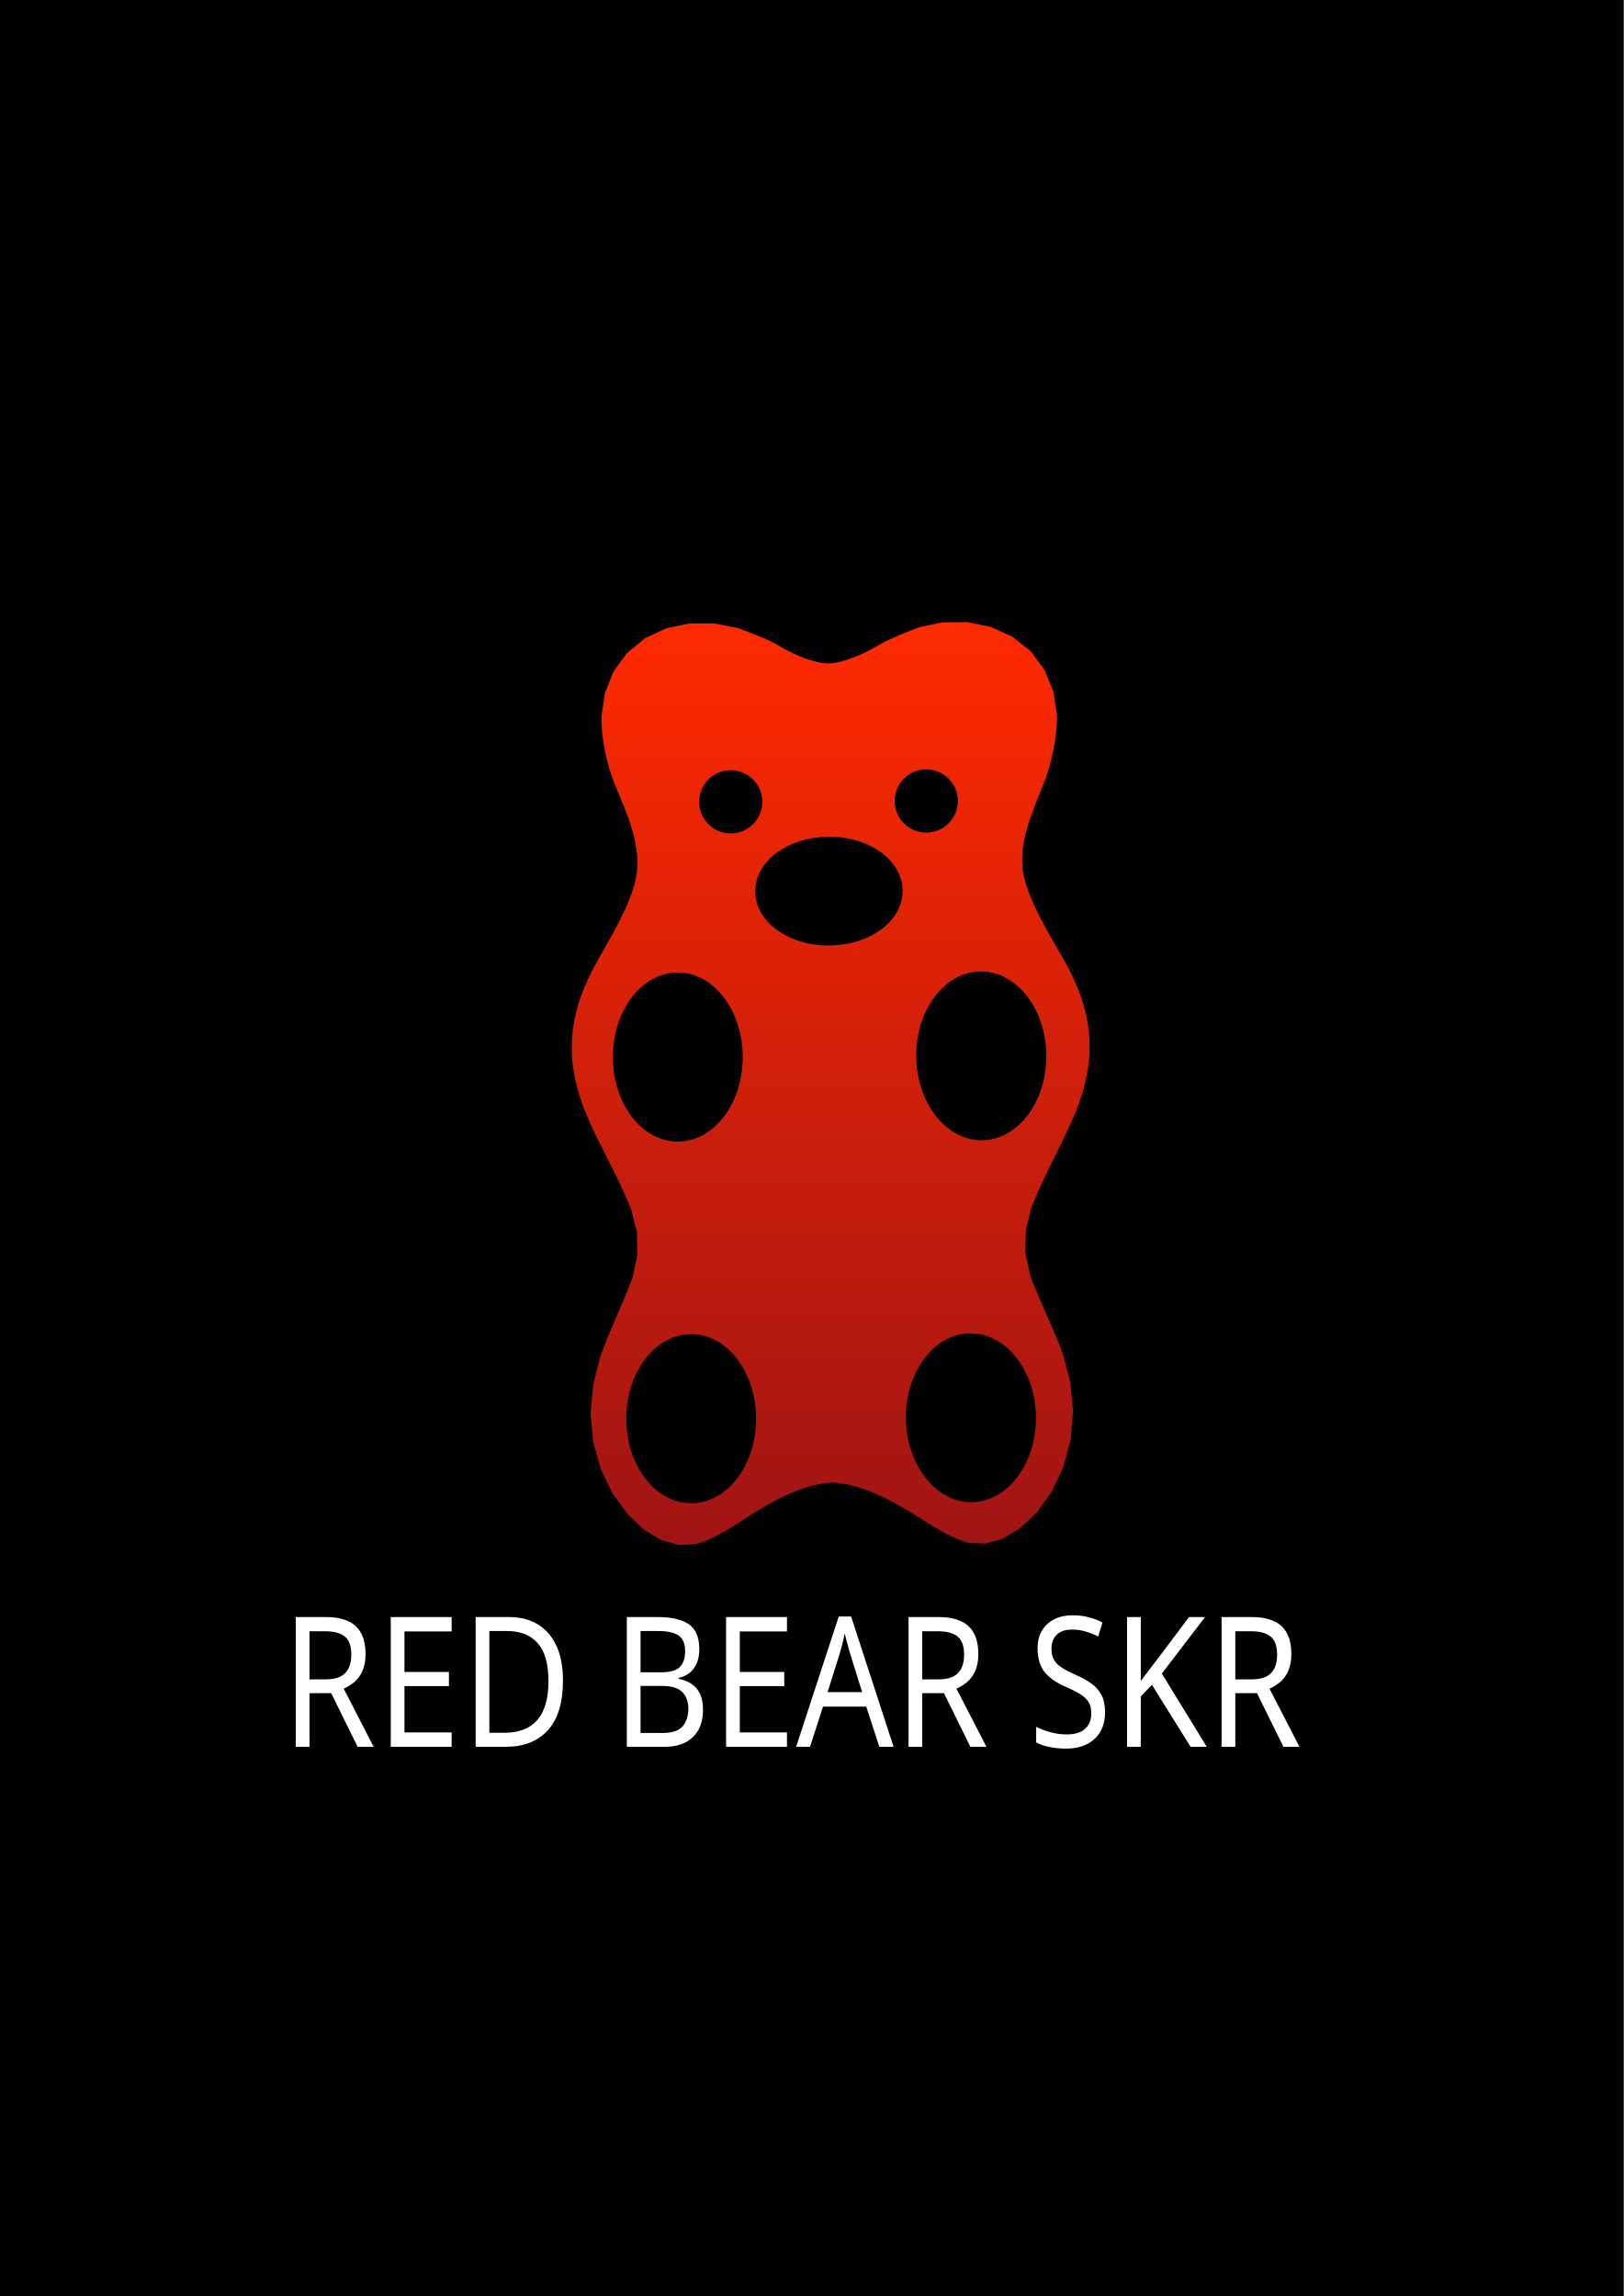
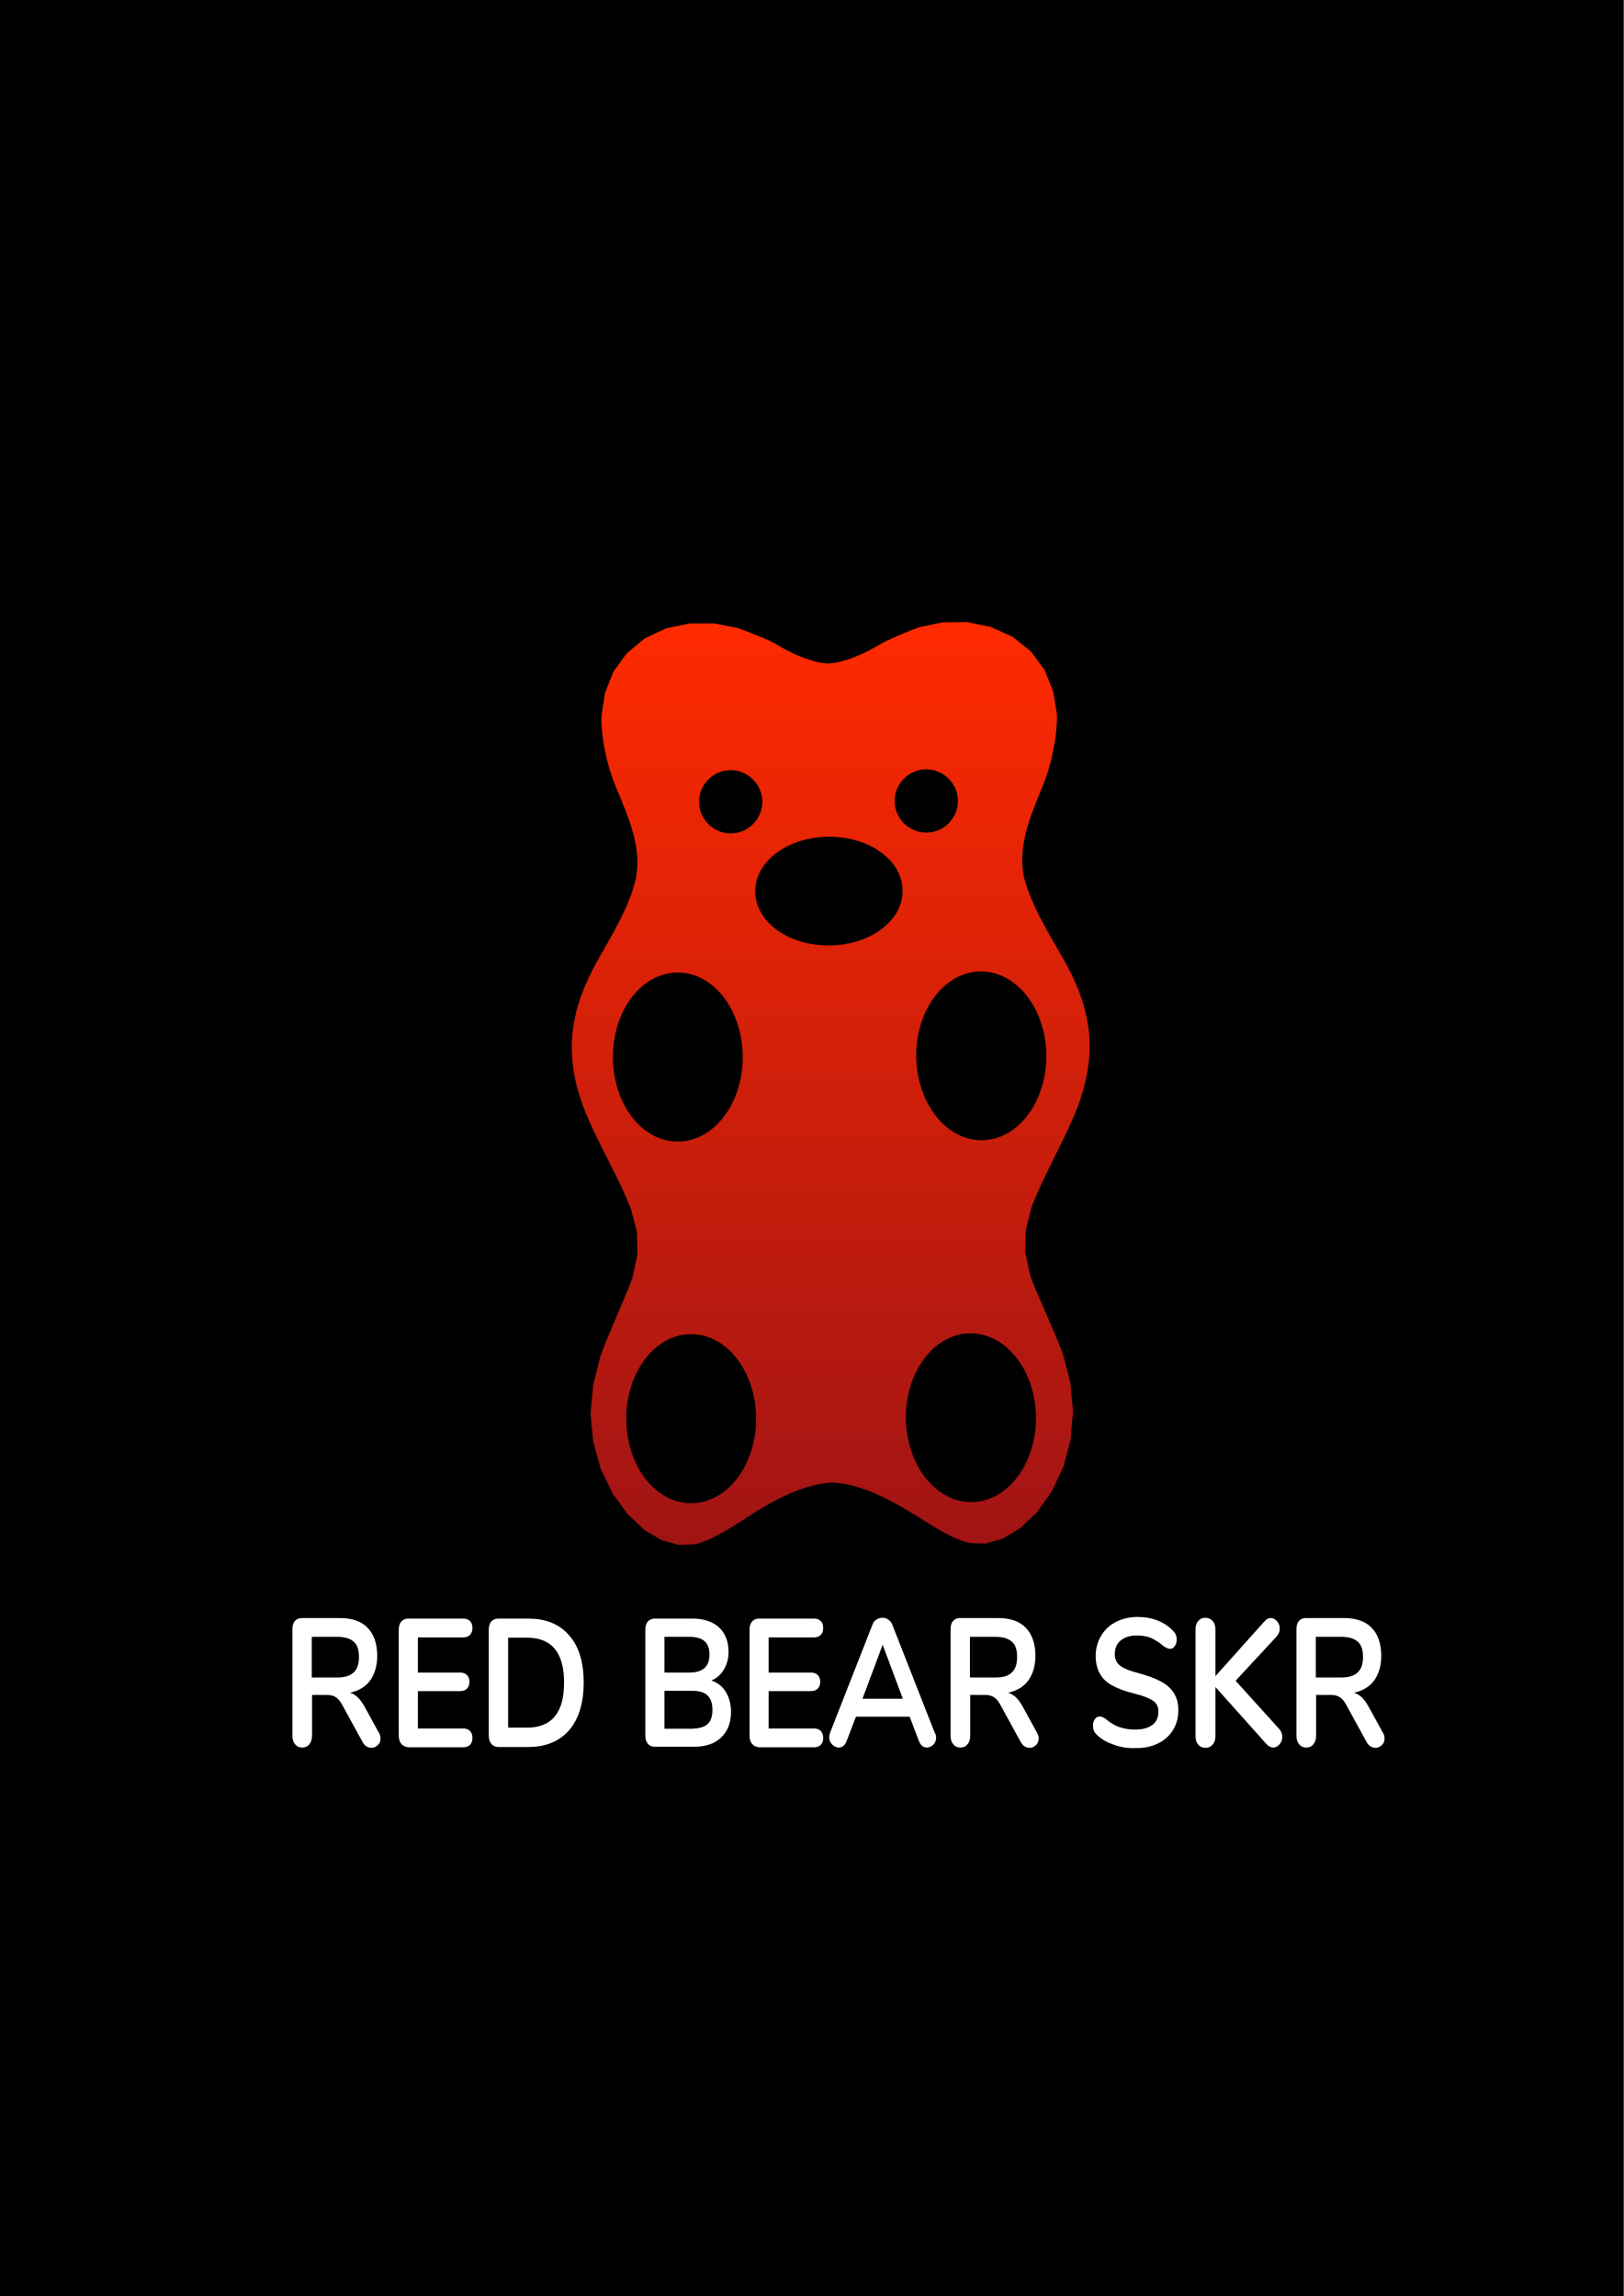
<svg xmlns="http://www.w3.org/2000/svg" version="1.1" id="_x30_" x="0px" y="0px" viewBox="0 0 595.3 841.9" style="enable-background:new 0 0 595.3 841.9;" xml:space="preserve">
  <style type="text/css">
	.st0{fill:url(#SVGID_1_);stroke:#000000;stroke-width:2;stroke-linecap:round;stroke-linejoin:round;}
	.st1{stroke:#000000;stroke-width:2;stroke-linecap:round;stroke-linejoin:round;}
- 	.st2{fill:#FFFFFF;}
- 	.st3{font-family:'Nunito-Bold';}
- 	.st4{font-size:66.614px;}
+ 	.st2{enable-background:new    ;}
+ 	.st3{fill:#FFFFFF;}
</style>
  <rect width="595.3" height="841.9" />
  <g id="SPLINE_1_">
-     <linearGradient id="SVGID_1_" gradientUnits="userSpaceOnUse" x1="304.544" y1="614.9" x2="304.544" y2="274.5" gradientTransform="matrix(1 0 0 -1 0 842)">
+     <linearGradient id="SVGID_1_" gradientUnits="userSpaceOnUse" x1="304.544" y1="177.1" x2="304.544" y2="517.5" gradientTransform="matrix(1 0 0 1 0 50)">
      <stop offset="0" style="stop-color:#FF2A00" />
      <stop offset="1" style="stop-color:#A01414" />
    </linearGradient>
    <path class="st0" d="M303.6,242.3c5.9-0.3,13.2-3.7,18.2-6.7c3.5-2.1,11.1-5.2,15-6.6l8.7-1.8l9.1-0.1l8.9,1.8l8.2,3.7l6.9,5.5   l5.2,7l3.3,8.1l1.4,8.7c0.2,7.7-1.9,18-4.7,25.2c-4.2,10.5-10,22.7-7.4,34.3c2.4,9.6,8.6,19.8,13.5,28.3c11.8,20,14,37.2,5.2,58.9   c-4.6,11-11.7,23.3-16,34.4l-2,8.1l-0.2,8.1l1.8,8.4c3.2,8.6,8.8,19.9,11.9,28.5l2.8,10.6l1,10.8l-0.9,10.6l-2.7,10.1l-4.3,9.1   l-5.5,7.8l-6.3,6l-6.6,4l-6.5,1.9l-6.3-0.2c-6.1-1.4-13.3-5.9-18.5-9.3c-9.3-5.8-20.5-12.3-31.7-12.9c-11.2,0.7-22.4,7.2-31.6,13.2   c-5.1,3.4-12.3,8-18.4,9.4l-6.3,0.3l-6.6-1.8l-6.6-3.9l-6.3-6l-5.6-7.7l-4.4-9.1l-2.8-10.1l-1-10.6l1-10.8l2.7-10.6   c3.1-8.7,8.5-20,11.7-28.6l1.8-8.4l-0.2-8.1l-2.1-8.1c-4.3-11.1-11.6-23.3-16.2-34.3c-9-21.6-6.9-38.8,4.7-58.9   c4.8-8.5,11-18.7,13.2-28.4c2.5-11.6-3.4-23.8-7.7-34.3c-2.9-7.2-5.1-17.4-4.9-25.2l1.3-8.7l3.2-8.1l5.1-7l6.8-5.6l8.1-3.8l8.9-1.8   h9.1l8.7,1.7c3.9,1.4,11.5,4.3,15,6.4C290.4,238.6,297.7,242,303.6,242.3z" />
  </g>
  <g id="CIRCLE">
    <path class="st1" d="M257.3,294c0,5.9,4.8,10.6,10.6,10.6s10.6-4.8,10.6-10.6s-4.8-10.6-10.6-10.6S257.3,288.1,257.3,294L257.3,294   L257.3,294z" />
  </g>
  <g id="ELLIPSE">
    <path class="st1" d="M329.9,326.6c0-10.5-11.7-18.9-26.1-18.8s-26,8.6-25.9,19.1c0,10.5,11.7,18.9,26.1,18.8S330,337.1,329.9,326.6   L329.9,326.6" />
  </g>
  <g id="CIRCLE_1_">
    <path class="st1" d="M329,293.7c0,5.9,4.8,10.6,10.6,10.6s10.6-4.8,10.6-10.6s-4.8-10.6-10.6-10.6S329,287.8,329,293.7L329,293.7   L329,293.7z" />
  </g>
  <g id="ELLIPSE_1_">
    <path class="st1" d="M248.5,417.6c12.6,0,22.8-13.4,22.8-30c0-16.5-10.2-30-22.8-30c-12.6,0-22.8,13.4-22.8,30   C225.7,404.2,235.9,417.6,248.5,417.6L248.5,417.6" />
  </g>
  <g id="ELLIPSE_2_">
    <path class="st1" d="M360,417.1c12.6-0.1,22.7-13.6,22.6-30.1s-10.5-29.9-23.1-29.8s-22.7,13.6-22.6,30.1   C337.1,403.9,347.4,417.2,360,417.1L360,417.1" />
  </g>
  <g id="ELLIPSE_3_">
    <path class="st1" d="M253.4,550.2c12.6,0,22.8-13.4,22.8-30c0-16.5-10.2-30-22.8-30s-22.8,13.4-22.8,30   C230.6,536.8,240.8,550.2,253.4,550.2L253.4,550.2" />
  </g>
  <g id="ELLIPSE_4_">
    <path class="st1" d="M356.2,549.8c12.6-0.1,22.7-13.6,22.6-30.1s-10.5-29.9-23.1-29.8S333,503.5,333.1,520   C333.3,536.6,343.6,549.9,356.2,549.8L356.2,549.8" />
  </g>
-   <text transform="matrix(0.8404 0 0 1 103 640.5088)" class="st2 st3 st4">RED BEAR SKR</text>
+   <g class="st2">
+     <path class="st3" d="M139.5,637.4c0,1-0.3,1.9-1,2.5c-0.7,0.7-1.5,1-2.4,1c-0.6,0-1.2-0.2-1.7-0.5c-0.5-0.3-1-0.8-1.4-1.5   l-7.4-13.5c-0.7-1.4-1.5-2.4-2.4-3c-0.8-0.6-1.9-0.9-3.3-0.9h-5.5v14.9c0,1.3-0.3,2.4-1,3.2c-0.6,0.8-1.5,1.2-2.6,1.2   c-1.1,0-2-0.4-2.6-1.2c-0.7-0.8-1-1.8-1-3.2v-39c0-1.3,0.3-2.3,0.9-3c0.6-0.7,1.5-1.1,2.5-1.1h14c4.5,0,7.9,1.2,10.2,3.6   c2.3,2.4,3.5,5.8,3.5,10.3c0,3.6-0.9,6.6-2.6,9c-1.7,2.3-4.2,3.8-7.4,4.5c1.1,0.3,2,0.9,2.9,1.7c0.8,0.8,1.6,1.9,2.4,3.3l5.1,9.3   C139.3,635.9,139.5,636.7,139.5,637.4z M129.7,613.2c1.3-1.2,1.9-3.1,1.9-5.6c0-2.6-0.6-4.5-1.9-5.6c-1.3-1.2-3.3-1.8-6-1.8h-9.4   v14.9h9.4C126.4,615.1,128.4,614.5,129.7,613.2z" />
+     <path class="st3" d="M147.1,639.4c-0.6-0.7-0.9-1.7-0.9-3v-38.8c0-1.3,0.3-2.3,0.9-3c0.6-0.7,1.5-1.1,2.5-1.1h20.2   c1.1,0,1.9,0.3,2.5,0.9c0.6,0.6,0.9,1.4,0.9,2.5c0,1.1-0.3,2-0.9,2.6c-0.6,0.6-1.4,0.9-2.5,0.9h-16.6v12.9h15.5   c1.1,0,1.9,0.3,2.5,0.9c0.6,0.6,0.9,1.4,0.9,2.5c0,1.1-0.3,1.9-0.9,2.5c-0.6,0.6-1.4,0.9-2.5,0.9h-15.5v13.7h16.6   c1.1,0,1.9,0.3,2.5,0.9c0.6,0.6,0.9,1.5,0.9,2.6c0,1.1-0.3,1.9-0.9,2.5c-0.6,0.6-1.4,0.9-2.5,0.9h-20.2   C148.5,640.5,147.7,640.2,147.1,639.4z" />
+     <path class="st3" d="M180.1,639.4c-0.6-0.7-0.9-1.7-0.9-3v-38.8c0-1.3,0.3-2.3,0.9-3c0.6-0.7,1.5-1.1,2.5-1.1h11.1   c6.5,0,11.5,2.1,15,6.2c3.6,4.1,5.3,9.9,5.3,17.3c0,7.5-1.8,13.2-5.3,17.4c-3.6,4.1-8.6,6.2-15,6.2h-11.1   C181.5,640.5,180.7,640.2,180.1,639.4z M193.2,633.5c9.1,0,13.6-5.5,13.6-16.5c0-11-4.5-16.5-13.6-16.5h-6.9v33H193.2z" />
+     <path class="st3" d="M266.1,620.4c1.2,2,1.9,4.4,1.9,7.3c0,4-1.2,7.1-3.6,9.4s-5.7,3.4-9.9,3.4H240c-1.1,0-1.9-0.4-2.5-1.1   c-0.6-0.7-0.9-1.7-0.9-3v-38.8c0-1.3,0.3-2.3,0.9-3c0.6-0.7,1.5-1.1,2.5-1.1h13.9c4.1,0,7.3,1.1,9.7,3.2c2.3,2.2,3.5,5.2,3.5,9   c0,2.5-0.6,4.6-1.7,6.5c-1.1,1.8-2.6,3.2-4.6,4C263.1,617,264.9,618.4,266.1,620.4z M243.6,613.3h9.1c5,0,7.4-2.2,7.4-6.6   c0-2.2-0.6-3.9-1.8-4.9c-1.2-1.1-3.1-1.6-5.6-1.6h-9.1V613.3z M259.4,632.2c1.2-1.1,1.8-2.8,1.8-5.2c0-2.4-0.6-4.1-1.8-5.3   c-1.2-1.2-3.1-1.7-5.7-1.7h-10.1v13.9h10.1C256.3,633.8,258.2,633.3,259.4,632.2z" />
+     <path class="st3" d="M275.7,639.4c-0.6-0.7-0.9-1.7-0.9-3v-38.8c0-1.3,0.3-2.3,0.9-3c0.6-0.7,1.5-1.1,2.5-1.1h20.2   c1.1,0,1.9,0.3,2.5,0.9c0.6,0.6,0.9,1.4,0.9,2.5c0,1.1-0.3,2-0.9,2.6c-0.6,0.6-1.4,0.9-2.5,0.9h-16.6v12.9h15.5   c1.1,0,1.9,0.3,2.5,0.9c0.6,0.6,0.9,1.4,0.9,2.5c0,1.1-0.3,1.9-0.9,2.5c-0.6,0.6-1.4,0.9-2.5,0.9h-15.5v13.7h16.6   c1.1,0,1.9,0.3,2.5,0.9c0.6,0.6,0.9,1.5,0.9,2.6c0,1.1-0.3,1.9-0.9,2.5c-0.6,0.6-1.4,0.9-2.5,0.9h-20.2   C277.1,640.5,276.3,640.2,275.7,639.4z" />
+     <path class="st3" d="M343.2,637.1c0,1-0.3,1.9-1,2.6c-0.7,0.7-1.5,1.1-2.4,1.1c-0.6,0-1.2-0.2-1.7-0.6c-0.5-0.4-0.9-1-1.2-1.8   l-3.4-8.9h-19.7l-3.4,8.9c-0.3,0.8-0.7,1.4-1.2,1.8c-0.5,0.4-1.1,0.6-1.7,0.6c-0.9,0-1.6-0.4-2.4-1.1c-0.7-0.7-1.1-1.6-1.1-2.6   c0-0.6,0.1-1.2,0.3-1.7l15.5-39.5c0.3-0.9,0.8-1.6,1.5-2c0.7-0.5,1.4-0.7,2.2-0.7c0.8,0,1.5,0.2,2.2,0.7c0.7,0.5,1.2,1.1,1.5,2   l15.5,39.5C343.1,636,343.2,636.5,343.2,637.1z M331,622.9l-7.4-19.8l-7.4,19.8H331z" />
+     <path class="st3" d="M380.8,637.4c0,1-0.3,1.9-1,2.5c-0.7,0.7-1.5,1-2.4,1c-0.6,0-1.2-0.2-1.7-0.5s-1-0.8-1.4-1.5l-7.4-13.5   c-0.7-1.4-1.5-2.4-2.4-3s-1.9-0.9-3.3-0.9h-5.5v14.9c0,1.3-0.3,2.4-1,3.2c-0.6,0.8-1.5,1.2-2.6,1.2c-1.1,0-2-0.4-2.6-1.2   c-0.7-0.8-1-1.8-1-3.2v-39c0-1.3,0.3-2.3,0.9-3c0.6-0.7,1.5-1.1,2.5-1.1h14c4.5,0,7.9,1.2,10.2,3.6c2.3,2.4,3.5,5.8,3.5,10.3   c0,3.6-0.9,6.6-2.6,9c-1.7,2.3-4.2,3.8-7.4,4.5c1.1,0.3,2,0.9,2.9,1.7c0.8,0.8,1.6,1.9,2.4,3.3l5.1,9.3   C380.6,635.9,380.8,636.7,380.8,637.4z M371,613.2c1.3-1.2,1.9-3.1,1.9-5.6c0-2.6-0.6-4.5-1.9-5.6c-1.3-1.2-3.3-1.8-6-1.8h-9.4   v14.9h9.4C367.8,615.1,369.8,614.5,371,613.2z" />
+     <path class="st3" d="M408.2,639.7c-2.6-0.9-4.6-2.1-6.2-3.7c-0.9-0.8-1.3-1.8-1.3-3.2c0-0.9,0.2-1.7,0.7-2.4c0.5-0.7,1-1,1.7-1   c0.7,0,1.4,0.3,2.3,0.9c1.6,1.4,3.3,2.4,5,3c1.8,0.6,3.7,0.9,5.8,0.9c2.7,0,4.8-0.6,6.3-1.7c1.5-1.1,2.2-2.8,2.2-5   c0-1.7-0.7-3-2-3.9c-1.4-0.9-3.6-1.8-6.8-2.6c-3.3-0.8-6-1.8-8-2.9c-2.1-1.1-3.6-2.5-4.6-4.3c-1-1.7-1.6-3.9-1.6-6.6   c0-2.8,0.7-5.2,2-7.4c1.3-2.2,3.1-3.9,5.5-5.1c2.3-1.2,5-1.8,7.9-1.8c5.3,0,9.7,1.7,13,5.1c0.5,0.5,0.8,1,1,1.4   c0.2,0.5,0.3,1.1,0.3,1.8c0,0.9-0.2,1.7-0.7,2.4c-0.5,0.7-1,1-1.7,1c-0.4,0-0.7-0.1-1-0.2c-0.3-0.1-0.7-0.4-1.3-0.7   c-1.5-1.3-3-2.3-4.5-3c-1.4-0.6-3.2-1-5.3-1c-2.5,0-4.5,0.6-6,1.8c-1.5,1.2-2.2,2.9-2.2,5.1c0,1.8,0.7,3.2,2,4.2   c1.3,1,3.5,1.9,6.7,2.7c3.3,0.9,6,1.9,8.1,3c2.1,1.1,3.7,2.5,4.8,4.2c1.1,1.7,1.7,3.8,1.7,6.3c0,2.8-0.6,5.2-1.9,7.3   c-1.3,2.1-3.1,3.8-5.4,4.9c-2.3,1.2-5,1.8-8,1.8C413.5,641.1,410.7,640.7,408.2,639.7z" />
+     <path class="st3" d="M470.1,636.9c0,1-0.3,1.9-1,2.7c-0.7,0.8-1.4,1.2-2.3,1.2c-0.9,0-1.8-0.5-2.6-1.4l-18.6-20.8v18   c0,1.3-0.3,2.3-1,3.1c-0.7,0.8-1.5,1.2-2.7,1.2c-1.1,0-2-0.4-2.6-1.2c-0.7-0.8-1-1.8-1-3.1v-39.1c0-1.3,0.3-2.3,1-3.1   c0.7-0.8,1.5-1.2,2.6-1.2c1.1,0,2,0.4,2.7,1.2c0.7,0.8,1,1.8,1,3.1v17.1l18-20.1c0.7-0.8,1.4-1.2,2.3-1.2s1.6,0.4,2.3,1.2   c0.7,0.8,1,1.7,1,2.7c0,1-0.4,2-1.1,2.8L453,616.3l16,17.7C469.8,634.9,470.1,635.8,470.1,636.9z" />
+     <path class="st3" d="M507.6,637.4c0,1-0.3,1.9-1,2.5c-0.7,0.7-1.5,1-2.4,1c-0.6,0-1.2-0.2-1.7-0.5s-1-0.8-1.4-1.5l-7.4-13.5   c-0.7-1.4-1.5-2.4-2.4-3s-1.9-0.9-3.3-0.9h-5.5v14.9c0,1.3-0.3,2.4-1,3.2c-0.6,0.8-1.5,1.2-2.6,1.2c-1.1,0-2-0.4-2.6-1.2   c-0.7-0.8-1-1.8-1-3.2v-39c0-1.3,0.3-2.3,0.9-3c0.6-0.7,1.5-1.1,2.5-1.1h14c4.5,0,7.9,1.2,10.2,3.6c2.3,2.4,3.5,5.8,3.5,10.3   c0,3.6-0.9,6.6-2.6,9c-1.7,2.3-4.2,3.8-7.4,4.5c1.1,0.3,2,0.9,2.9,1.7c0.8,0.8,1.6,1.9,2.4,3.3l5.1,9.3   C507.4,635.9,507.6,636.7,507.6,637.4z M497.8,613.2c1.3-1.2,1.9-3.1,1.9-5.6c0-2.6-0.6-4.5-1.9-5.6c-1.3-1.2-3.3-1.8-6-1.8h-9.4   v14.9h9.4C494.5,615.1,496.5,614.5,497.8,613.2z" />
+   </g>
</svg>
